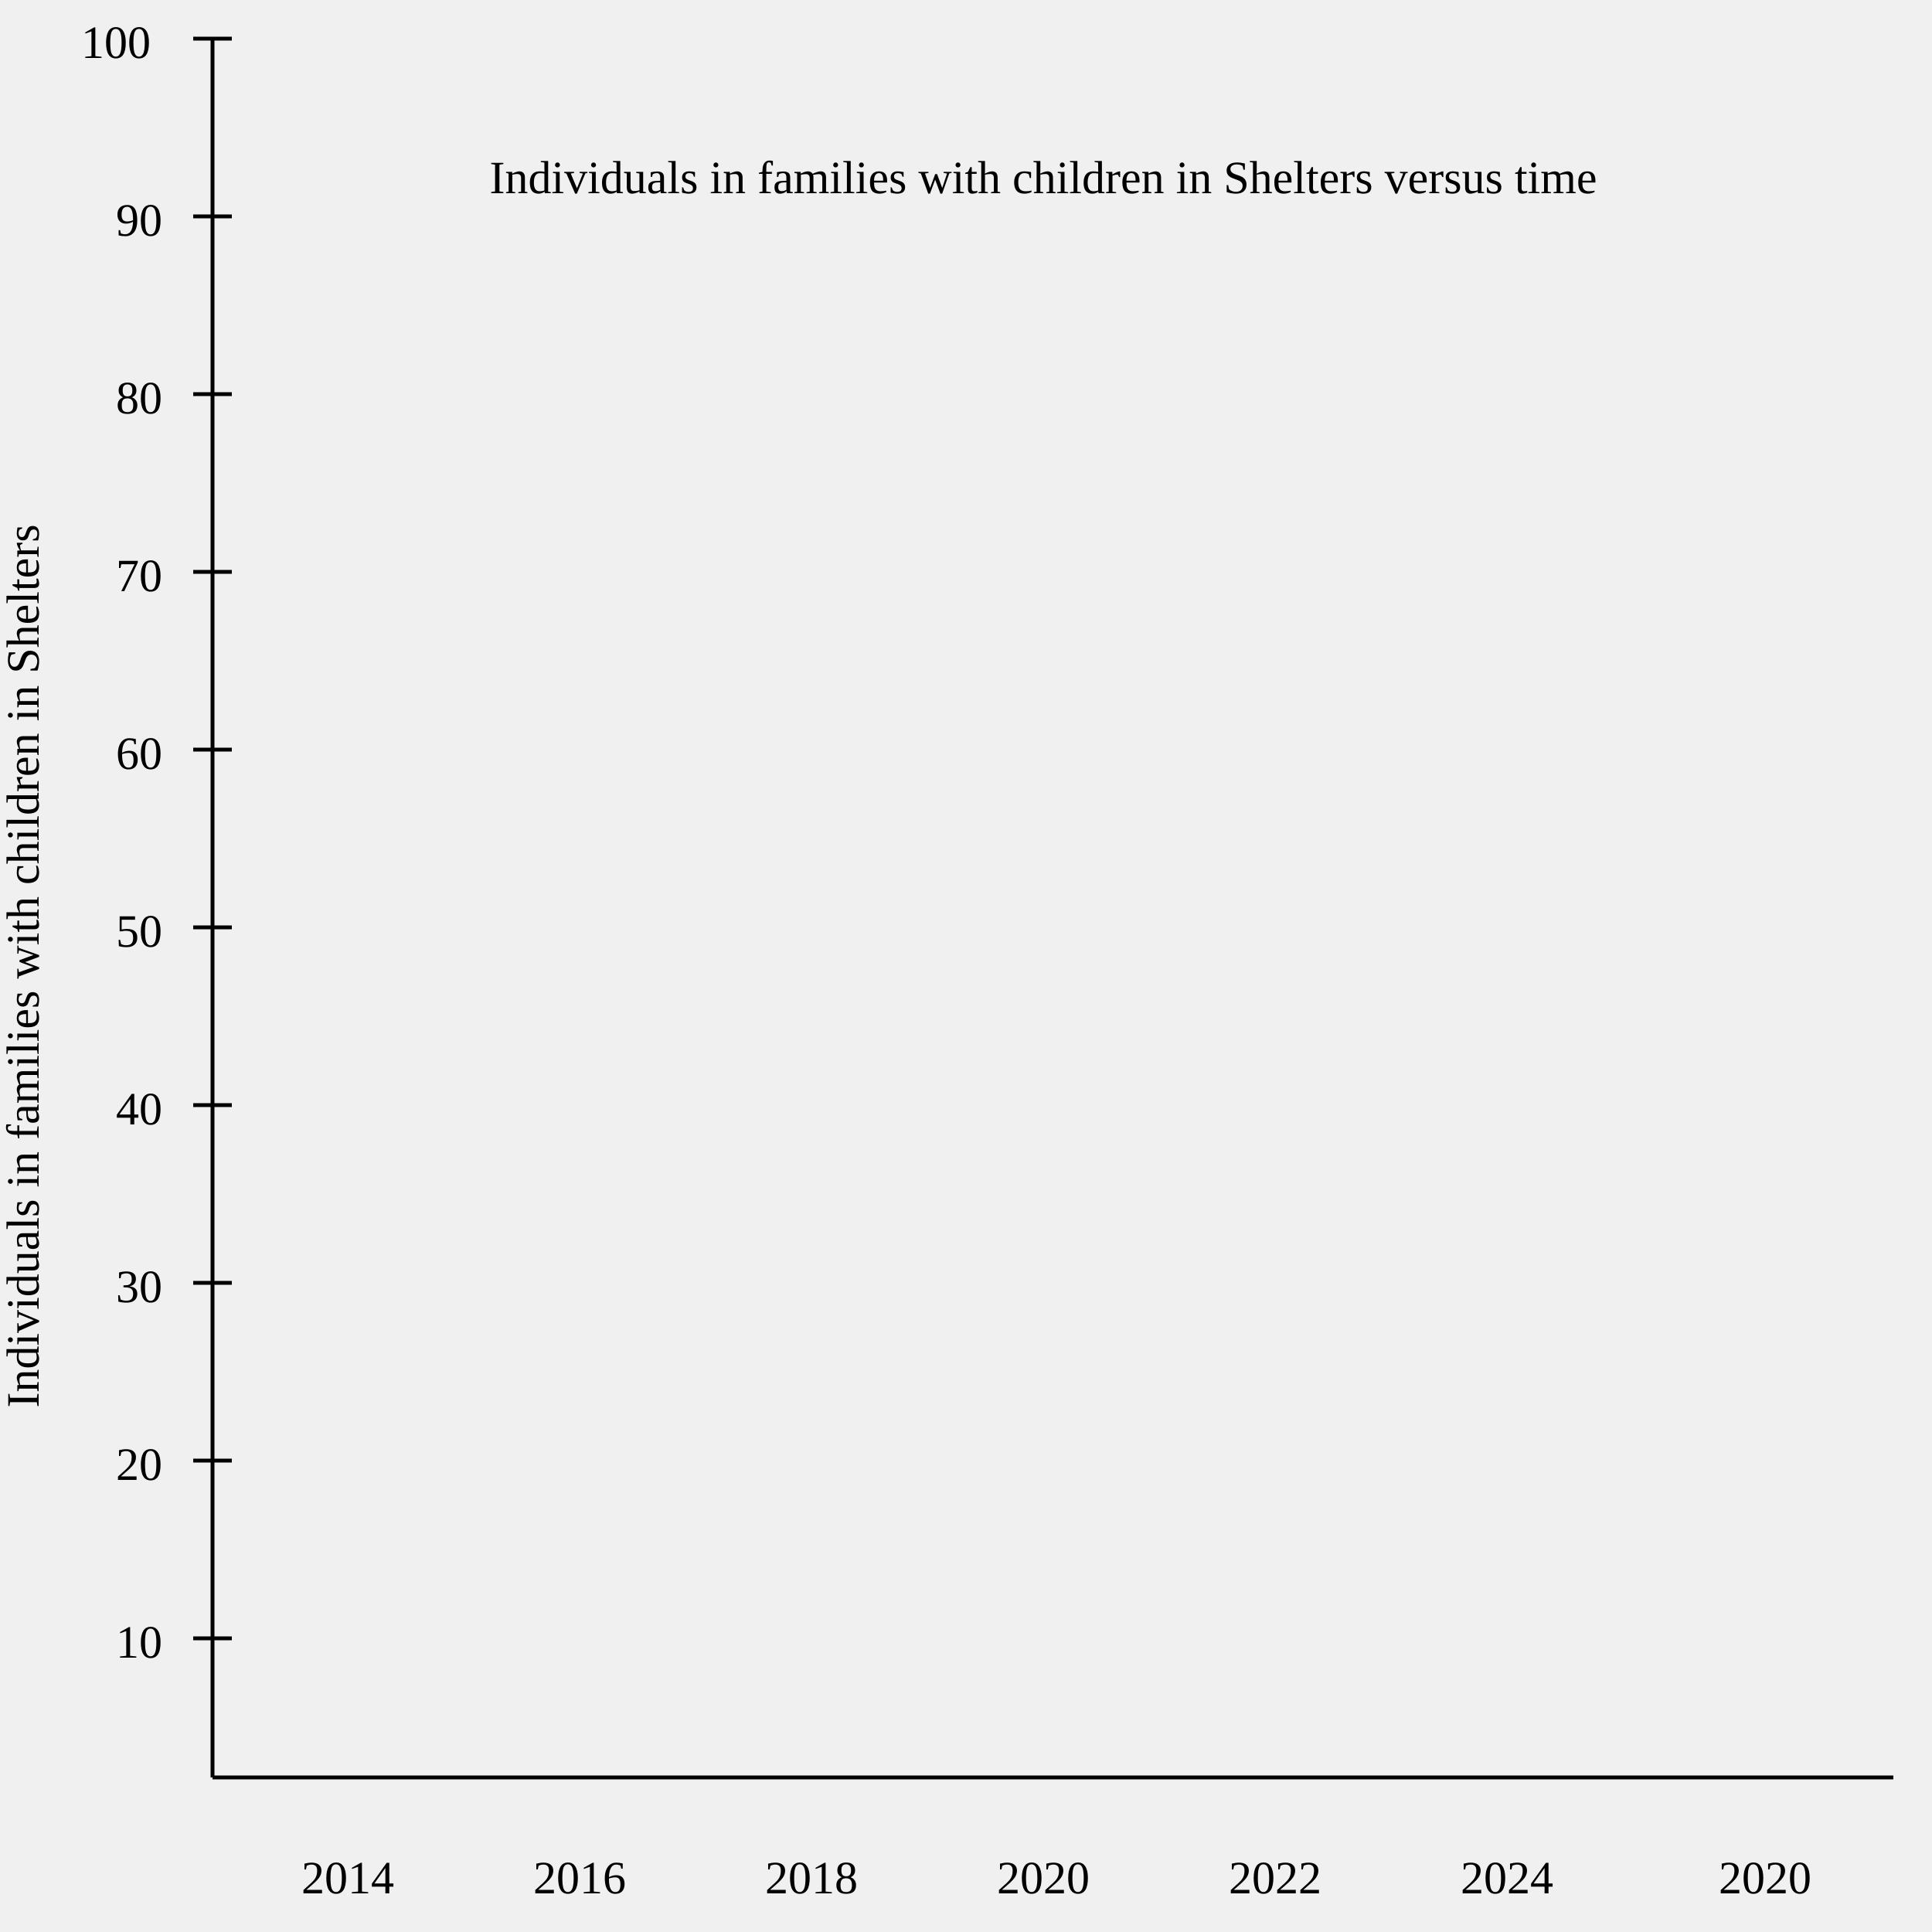
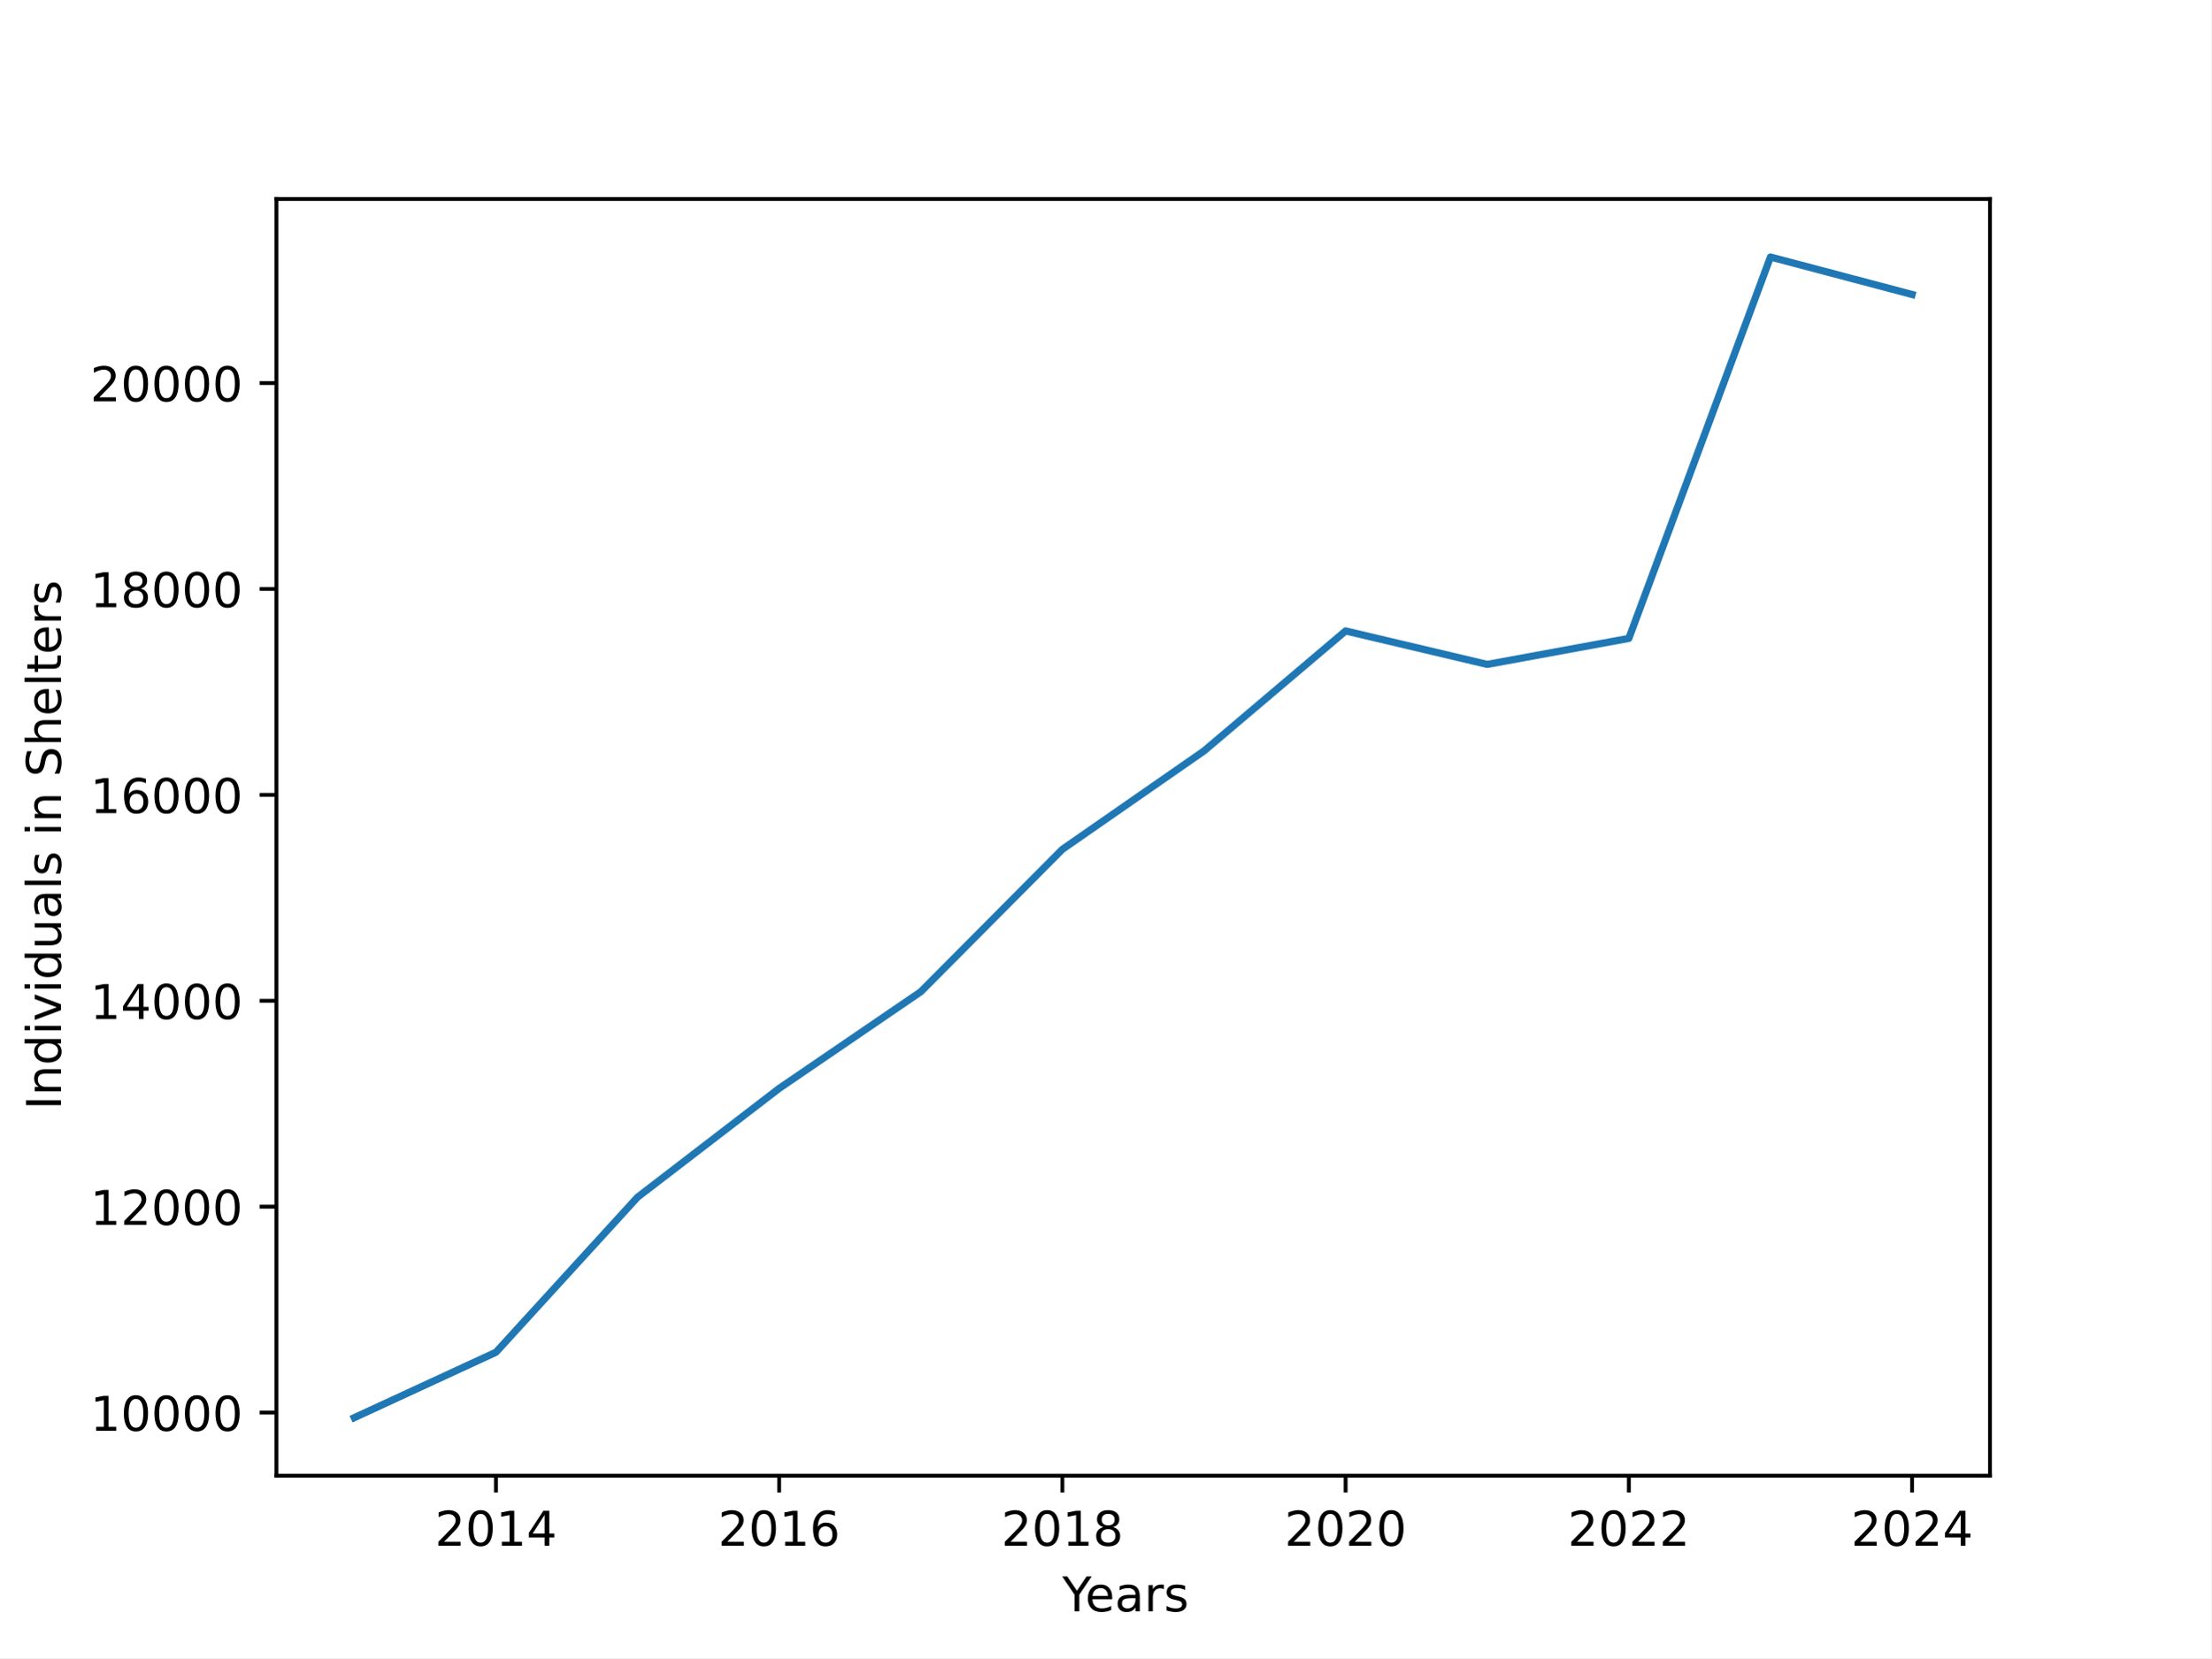
- <svg xmlns="http://www.w3.org/2000/svg" viewBox="-30 0 500 500" width="500" height="500">
-   <text x="240" y="50" text-anchor="middle">Individuals in families with children in Shelters versus time</text>
-   <text x="60" y="490" text-anchor="middle">2014</text>
-   <text x="120" y="490" text-anchor="middle">2016</text>
-   <text x="180" y="490" text-anchor="middle">2018</text>
-   <text x="240" y="490" text-anchor="middle">2020</text>
-   <text x="300" y="490" text-anchor="middle">2022</text>
-   <text x="360" y="490" text-anchor="middle">2024</text>
-   <text x="426.792" y="490" text-anchor="middle">2020</text>
-   <text alignment-baseline="middle" text-anchor="middle" transform="translate(-20,250) rotate(270)">Individuals in families with children in Shelters</text>
-   <line x1="25" y1="460" x2="25" y2="10" style="stroke:black" />
-   <line x1="25" y1="460" x2="460" y2="460" style="stroke:black" />
-   <line x1="20" x2="30" y1="56" y2="56" style="stroke:black" />
-   <text x="0" y="61">90</text>
-   <line x1="20" x2="30" y1="102" y2="102" style="stroke:black" />
-   <text x="0" y="107">80</text>
-   <line x1="20" x2="30" y1="148" y2="148" style="stroke:black" />
-   <text x="0" y="153">70</text>
-   <line x1="20" x2="30" y1="194" y2="194" style="stroke:black" />
-   <text x="0" y="199">60</text>
-   <line x1="20" x2="30" y1="240" y2="240" style="stroke:black" />
-   <text x="0" y="245">50</text>
-   <line x1="20" x2="30" y1="286" y2="286" style="stroke:black" />
-   <text x="0" y="291">40</text>
-   <line x1="20" x2="30" y1="332" y2="332" style="stroke:black" />
-   <text x="0" y="337">30</text>
-   <line x1="20" x2="30" y1="378" y2="378" style="stroke:black" />
-   <text x="0" y="383">20</text>
-   <line x1="20" x2="30" y1="424" y2="424" style="stroke:black" />
-   <text x="0" y="429">10</text>
-   <line x1="20" x2="30" y1="10" y2="10" style="stroke:black" />
-   <text x="-9" y="15">100</text>
+ <svg xmlns="http://www.w3.org/2000/svg" xmlns:xlink="http://www.w3.org/1999/xlink" height="345.6pt" version="1.1" viewBox="0 0 460.8 345.6" width="460.8pt">
+   <defs>
+     <style type="text/css">*{stroke-linecap:butt;stroke-linejoin:round;}</style>
+   </defs>
+   <g id="figure_1">
+     <g id="patch_1">
+       <path d="M 0 345.6  L 460.8 345.6  L 460.8 0  L 0 0  z " style="fill:#ffffff;" />
+     </g>
+     <g id="axes_1">
+       <g id="patch_2">
+         <path d="M 57.6 307.584  L 414.72 307.584  L 414.72 41.472  L 57.6 41.472  z " style="fill:#ffffff;" />
+       </g>
+       <g id="matplotlib.axis_1">
+         <g id="xtick_1">
+           <g id="line2d_1">
+             <defs>
+               <path d="M 0 0  L 0 3.5  " id="ma21c5edbae" style="stroke:#000000;stroke-width:0.8;" />
+             </defs>
+             <g>
+               <use style="stroke:#000000;stroke-width:0.8;" x="103.347" xlink:href="#ma21c5edbae" y="307.584" />
+             </g>
+           </g>
+           <g id="text_1">
+             <g transform="translate(90.62178 322.1824)scale(0.1 -0.1)">
+               <defs>
+                 <path d="M 19.188 8.297  L 53.609 8.297  L 53.609 0  L 7.328 0  L 7.328 8.297  Q 12.938 14.109 22.625 23.891  Q 32.328 33.688 34.812 36.531  Q 39.547 41.844 41.422 45.531  Q 43.312 49.219 43.312 52.781  Q 43.312 58.594 39.234 62.25  Q 35.156 65.922 28.609 65.922  Q 23.969 65.922 18.812 64.312  Q 13.672 62.703 7.812 59.422  L 7.812 69.391  Q 13.766 71.781 18.938 73  Q 24.125 74.219 28.422 74.219  Q 39.75 74.219 46.484 68.547  Q 53.219 62.891 53.219 53.422  Q 53.219 48.922 51.531 44.891  Q 49.859 40.875 45.406 35.406  Q 44.188 33.984 37.641 27.219  Q 31.109 20.453 19.188 8.297  z " id="DejaVuSans-50" />
+                 <path d="M 31.781 66.406  Q 24.172 66.406 20.328 58.906  Q 16.5 51.422 16.5 36.375  Q 16.5 21.391 20.328 13.891  Q 24.172 6.391 31.781 6.391  Q 39.453 6.391 43.281 13.891  Q 47.125 21.391 47.125 36.375  Q 47.125 51.422 43.281 58.906  Q 39.453 66.406 31.781 66.406  z M 31.781 74.219  Q 44.047 74.219 50.516 64.516  Q 56.984 54.828 56.984 36.375  Q 56.984 17.969 50.516 8.266  Q 44.047 -1.422 31.781 -1.422  Q 19.531 -1.422 13.062 8.266  Q 6.594 17.969 6.594 36.375  Q 6.594 54.828 13.062 64.516  Q 19.531 74.219 31.781 74.219  z " id="DejaVuSans-48" />
+                 <path d="M 12.406 8.297  L 28.516 8.297  L 28.516 63.922  L 10.984 60.406  L 10.984 69.391  L 28.422 72.906  L 38.281 72.906  L 38.281 8.297  L 54.391 8.297  L 54.391 0  L 12.406 0  z " id="DejaVuSans-49" />
+                 <path d="M 37.797 64.312  L 12.891 25.391  L 37.797 25.391  z M 35.203 72.906  L 47.609 72.906  L 47.609 25.391  L 58.016 25.391  L 58.016 17.188  L 47.609 17.188  L 47.609 0  L 37.797 0  L 37.797 17.188  L 4.891 17.188  L 4.891 26.703  z " id="DejaVuSans-52" />
+               </defs>
+               <use xlink:href="#DejaVuSans-50" />
+               <use x="63.623" xlink:href="#DejaVuSans-48" />
+               <use x="127.246" xlink:href="#DejaVuSans-49" />
+               <use x="190.869" xlink:href="#DejaVuSans-52" />
+             </g>
+           </g>
+         </g>
+         <g id="xtick_2">
+           <g id="line2d_2">
+             <g>
+               <use style="stroke:#000000;stroke-width:0.8;" x="162.375" xlink:href="#ma21c5edbae" y="307.584" />
+             </g>
+           </g>
+           <g id="text_2">
+             <g transform="translate(149.6499 322.1824)scale(0.1 -0.1)">
+               <defs>
+                 <path d="M 33.016 40.375  Q 26.375 40.375 22.484 35.828  Q 18.609 31.297 18.609 23.391  Q 18.609 15.531 22.484 10.953  Q 26.375 6.391 33.016 6.391  Q 39.656 6.391 43.531 10.953  Q 47.406 15.531 47.406 23.391  Q 47.406 31.297 43.531 35.828  Q 39.656 40.375 33.016 40.375  z M 52.594 71.297  L 52.594 62.312  Q 48.875 64.062 45.094 64.984  Q 41.312 65.922 37.594 65.922  Q 27.828 65.922 22.672 59.328  Q 17.531 52.734 16.797 39.406  Q 19.672 43.656 24.016 45.922  Q 28.375 48.188 33.594 48.188  Q 44.578 48.188 50.953 41.516  Q 57.328 34.859 57.328 23.391  Q 57.328 12.156 50.688 5.359  Q 44.047 -1.422 33.016 -1.422  Q 20.359 -1.422 13.672 8.266  Q 6.984 17.969 6.984 36.375  Q 6.984 53.656 15.188 63.938  Q 23.391 74.219 37.203 74.219  Q 40.922 74.219 44.703 73.484  Q 48.484 72.75 52.594 71.297  z " id="DejaVuSans-54" />
+               </defs>
+               <use xlink:href="#DejaVuSans-50" />
+               <use x="63.623" xlink:href="#DejaVuSans-48" />
+               <use x="127.246" xlink:href="#DejaVuSans-49" />
+               <use x="190.869" xlink:href="#DejaVuSans-54" />
+             </g>
+           </g>
+         </g>
+         <g id="xtick_3">
+           <g id="line2d_3">
+             <g>
+               <use style="stroke:#000000;stroke-width:0.8;" x="221.403" xlink:href="#ma21c5edbae" y="307.584" />
+             </g>
+           </g>
+           <g id="text_3">
+             <g transform="translate(208.678 322.1824)scale(0.1 -0.1)">
+               <defs>
+                 <path d="M 31.781 34.625  Q 24.75 34.625 20.719 30.859  Q 16.703 27.094 16.703 20.516  Q 16.703 13.922 20.719 10.156  Q 24.75 6.391 31.781 6.391  Q 38.812 6.391 42.859 10.172  Q 46.922 13.969 46.922 20.516  Q 46.922 27.094 42.891 30.859  Q 38.875 34.625 31.781 34.625  z M 21.922 38.812  Q 15.578 40.375 12.031 44.719  Q 8.5 49.078 8.5 55.328  Q 8.5 64.062 14.719 69.141  Q 20.953 74.219 31.781 74.219  Q 42.672 74.219 48.875 69.141  Q 55.078 64.062 55.078 55.328  Q 55.078 49.078 51.531 44.719  Q 48 40.375 41.703 38.812  Q 48.828 37.156 52.797 32.312  Q 56.781 27.484 56.781 20.516  Q 56.781 9.906 50.312 4.234  Q 43.844 -1.422 31.781 -1.422  Q 19.734 -1.422 13.25 4.234  Q 6.781 9.906 6.781 20.516  Q 6.781 27.484 10.781 32.312  Q 14.797 37.156 21.922 38.812  z M 18.312 54.391  Q 18.312 48.734 21.844 45.562  Q 25.391 42.391 31.781 42.391  Q 38.141 42.391 41.719 45.562  Q 45.312 48.734 45.312 54.391  Q 45.312 60.062 41.719 63.234  Q 38.141 66.406 31.781 66.406  Q 25.391 66.406 21.844 63.234  Q 18.312 60.062 18.312 54.391  z " id="DejaVuSans-56" />
+               </defs>
+               <use xlink:href="#DejaVuSans-50" />
+               <use x="63.623" xlink:href="#DejaVuSans-48" />
+               <use x="127.246" xlink:href="#DejaVuSans-49" />
+               <use x="190.869" xlink:href="#DejaVuSans-56" />
+             </g>
+           </g>
+         </g>
+         <g id="xtick_4">
+           <g id="line2d_4">
+             <g>
+               <use style="stroke:#000000;stroke-width:0.8;" x="280.431" xlink:href="#ma21c5edbae" y="307.584" />
+             </g>
+           </g>
+           <g id="text_4">
+             <g transform="translate(267.7061 322.1824)scale(0.1 -0.1)">
+               <use xlink:href="#DejaVuSans-50" />
+               <use x="63.623" xlink:href="#DejaVuSans-48" />
+               <use x="127.246" xlink:href="#DejaVuSans-50" />
+               <use x="190.869" xlink:href="#DejaVuSans-48" />
+             </g>
+           </g>
+         </g>
+         <g id="xtick_5">
+           <g id="line2d_5">
+             <g>
+               <use style="stroke:#000000;stroke-width:0.8;" x="339.459" xlink:href="#ma21c5edbae" y="307.584" />
+             </g>
+           </g>
+           <g id="text_5">
+             <g transform="translate(326.7342 322.1824)scale(0.1 -0.1)">
+               <use xlink:href="#DejaVuSans-50" />
+               <use x="63.623" xlink:href="#DejaVuSans-48" />
+               <use x="127.246" xlink:href="#DejaVuSans-50" />
+               <use x="190.869" xlink:href="#DejaVuSans-50" />
+             </g>
+           </g>
+         </g>
+         <g id="xtick_6">
+           <g id="line2d_6">
+             <g>
+               <use style="stroke:#000000;stroke-width:0.8;" x="398.487" xlink:href="#ma21c5edbae" y="307.584" />
+             </g>
+           </g>
+           <g id="text_6">
+             <g transform="translate(385.7623 322.1824)scale(0.1 -0.1)">
+               <use xlink:href="#DejaVuSans-50" />
+               <use x="63.623" xlink:href="#DejaVuSans-48" />
+               <use x="127.246" xlink:href="#DejaVuSans-50" />
+               <use x="190.869" xlink:href="#DejaVuSans-52" />
+             </g>
+           </g>
+         </g>
+         <g id="text_7">
+           <g transform="translate(221.3787 335.8606)scale(0.1 -0.1)">
+             <defs>
+               <path d="M -0.203 72.906  L 10.406 72.906  L 30.609 42.922  L 50.688 72.906  L 61.281 72.906  L 35.5 34.719  L 35.5 0  L 25.594 0  L 25.594 34.719  z " id="DejaVuSans-89" />
+               <path d="M 56.203 29.594  L 56.203 25.203  L 14.891 25.203  Q 15.484 15.922 20.484 11.062  Q 25.484 6.203 34.422 6.203  Q 39.594 6.203 44.453 7.469  Q 49.312 8.734 54.109 11.281  L 54.109 2.781  Q 49.266 0.734 44.188 -0.344  Q 39.109 -1.422 33.891 -1.422  Q 20.797 -1.422 13.156 6.188  Q 5.516 13.812 5.516 26.812  Q 5.516 40.234 12.766 48.109  Q 20.016 56 32.328 56  Q 43.359 56 49.781 48.891  Q 56.203 41.797 56.203 29.594  z M 47.219 32.234  Q 47.125 39.594 43.094 43.984  Q 39.062 48.391 32.422 48.391  Q 24.906 48.391 20.391 44.141  Q 15.875 39.891 15.188 32.172  z " id="DejaVuSans-101" />
+               <path d="M 34.281 27.484  Q 23.391 27.484 19.188 25  Q 14.984 22.516 14.984 16.5  Q 14.984 11.719 18.141 8.906  Q 21.297 6.109 26.703 6.109  Q 34.188 6.109 38.703 11.406  Q 43.219 16.703 43.219 25.484  L 43.219 27.484  z M 52.203 31.203  L 52.203 0  L 43.219 0  L 43.219 8.297  Q 40.141 3.328 35.547 0.953  Q 30.953 -1.422 24.312 -1.422  Q 15.922 -1.422 10.953 3.297  Q 6 8.016 6 15.922  Q 6 25.141 12.172 29.828  Q 18.359 34.516 30.609 34.516  L 43.219 34.516  L 43.219 35.406  Q 43.219 41.609 39.141 45  Q 35.062 48.391 27.688 48.391  Q 23 48.391 18.547 47.266  Q 14.109 46.141 10.016 43.891  L 10.016 52.203  Q 14.938 54.109 19.578 55.047  Q 24.219 56 28.609 56  Q 40.484 56 46.344 49.844  Q 52.203 43.703 52.203 31.203  z " id="DejaVuSans-97" />
+               <path d="M 41.109 46.297  Q 39.594 47.172 37.812 47.578  Q 36.031 48 33.891 48  Q 26.266 48 22.188 43.047  Q 18.109 38.094 18.109 28.812  L 18.109 0  L 9.078 0  L 9.078 54.688  L 18.109 54.688  L 18.109 46.188  Q 20.953 51.172 25.484 53.578  Q 30.031 56 36.531 56  Q 37.453 56 38.578 55.875  Q 39.703 55.766 41.062 55.516  z " id="DejaVuSans-114" />
+               <path d="M 44.281 53.078  L 44.281 44.578  Q 40.484 46.531 36.375 47.5  Q 32.281 48.484 27.875 48.484  Q 21.188 48.484 17.844 46.438  Q 14.5 44.391 14.5 40.281  Q 14.5 37.156 16.891 35.375  Q 19.281 33.594 26.516 31.984  L 29.594 31.297  Q 39.156 29.25 43.188 25.516  Q 47.219 21.781 47.219 15.094  Q 47.219 7.469 41.188 3.016  Q 35.156 -1.422 24.609 -1.422  Q 20.219 -1.422 15.453 -0.562  Q 10.688 0.297 5.422 2  L 5.422 11.281  Q 10.406 8.688 15.234 7.391  Q 20.062 6.109 24.812 6.109  Q 31.156 6.109 34.562 8.281  Q 37.984 10.453 37.984 14.406  Q 37.984 18.062 35.516 20.016  Q 33.062 21.969 24.703 23.781  L 21.578 24.516  Q 13.234 26.266 9.516 29.906  Q 5.812 33.547 5.812 39.891  Q 5.812 47.609 11.281 51.797  Q 16.75 56 26.812 56  Q 31.781 56 36.172 55.266  Q 40.578 54.547 44.281 53.078  z " id="DejaVuSans-115" />
+               <path id="DejaVuSans-32" />
+             </defs>
+             <use xlink:href="#DejaVuSans-89" />
+             <use x="47.834" xlink:href="#DejaVuSans-101" />
+             <use x="109.357" xlink:href="#DejaVuSans-97" />
+             <use x="170.637" xlink:href="#DejaVuSans-114" />
+             <use x="211.75" xlink:href="#DejaVuSans-115" />
+             <use x="263.85" xlink:href="#DejaVuSans-32" />
+           </g>
+         </g>
+       </g>
+       <g id="matplotlib.axis_2">
+         <g id="ytick_1">
+           <g id="line2d_7">
+             <defs>
+               <path d="M 0 0  L -3.5 0  " id="m48e6712448" style="stroke:#000000;stroke-width:0.8;" />
+             </defs>
+             <g>
+               <use style="stroke:#000000;stroke-width:0.8;" x="57.6" xlink:href="#m48e6712448" y="294.43" />
+             </g>
+           </g>
+           <g id="text_8">
+             <g transform="translate(18.7875 298.2293)scale(0.1 -0.1)">
+               <use xlink:href="#DejaVuSans-49" />
+               <use x="63.623" xlink:href="#DejaVuSans-48" />
+               <use x="127.246" xlink:href="#DejaVuSans-48" />
+               <use x="190.869" xlink:href="#DejaVuSans-48" />
+               <use x="254.492" xlink:href="#DejaVuSans-48" />
+             </g>
+           </g>
+         </g>
+         <g id="ytick_2">
+           <g id="line2d_8">
+             <g>
+               <use style="stroke:#000000;stroke-width:0.8;" x="57.6" xlink:href="#m48e6712448" y="251.511" />
+             </g>
+           </g>
+           <g id="text_9">
+             <g transform="translate(18.7875 255.3105)scale(0.1 -0.1)">
+               <use xlink:href="#DejaVuSans-49" />
+               <use x="63.623" xlink:href="#DejaVuSans-50" />
+               <use x="127.246" xlink:href="#DejaVuSans-48" />
+               <use x="190.869" xlink:href="#DejaVuSans-48" />
+               <use x="254.492" xlink:href="#DejaVuSans-48" />
+             </g>
+           </g>
+         </g>
+         <g id="ytick_3">
+           <g id="line2d_9">
+             <g>
+               <use style="stroke:#000000;stroke-width:0.8;" x="57.6" xlink:href="#m48e6712448" y="208.593" />
+             </g>
+           </g>
+           <g id="text_10">
+             <g transform="translate(18.7875 212.3918)scale(0.1 -0.1)">
+               <use xlink:href="#DejaVuSans-49" />
+               <use x="63.623" xlink:href="#DejaVuSans-52" />
+               <use x="127.246" xlink:href="#DejaVuSans-48" />
+               <use x="190.869" xlink:href="#DejaVuSans-48" />
+               <use x="254.492" xlink:href="#DejaVuSans-48" />
+             </g>
+           </g>
+         </g>
+         <g id="ytick_4">
+           <g id="line2d_10">
+             <g>
+               <use style="stroke:#000000;stroke-width:0.8;" x="57.6" xlink:href="#m48e6712448" y="165.674" />
+             </g>
+           </g>
+           <g id="text_11">
+             <g transform="translate(18.7875 169.4731)scale(0.1 -0.1)">
+               <use xlink:href="#DejaVuSans-49" />
+               <use x="63.623" xlink:href="#DejaVuSans-54" />
+               <use x="127.246" xlink:href="#DejaVuSans-48" />
+               <use x="190.869" xlink:href="#DejaVuSans-48" />
+               <use x="254.492" xlink:href="#DejaVuSans-48" />
+             </g>
+           </g>
+         </g>
+         <g id="ytick_5">
+           <g id="line2d_11">
+             <g>
+               <use style="stroke:#000000;stroke-width:0.8;" x="57.6" xlink:href="#m48e6712448" y="122.755" />
+             </g>
+           </g>
+           <g id="text_12">
+             <g transform="translate(18.7875 126.5544)scale(0.1 -0.1)">
+               <use xlink:href="#DejaVuSans-49" />
+               <use x="63.623" xlink:href="#DejaVuSans-56" />
+               <use x="127.246" xlink:href="#DejaVuSans-48" />
+               <use x="190.869" xlink:href="#DejaVuSans-48" />
+               <use x="254.492" xlink:href="#DejaVuSans-48" />
+             </g>
+           </g>
+         </g>
+         <g id="ytick_6">
+           <g id="line2d_12">
+             <g>
+               <use style="stroke:#000000;stroke-width:0.8;" x="57.6" xlink:href="#m48e6712448" y="79.836" />
+             </g>
+           </g>
+           <g id="text_13">
+             <g transform="translate(18.7875 83.63563)scale(0.1 -0.1)">
+               <use xlink:href="#DejaVuSans-50" />
+               <use x="63.623" xlink:href="#DejaVuSans-48" />
+               <use x="127.246" xlink:href="#DejaVuSans-48" />
+               <use x="190.869" xlink:href="#DejaVuSans-48" />
+               <use x="254.492" xlink:href="#DejaVuSans-48" />
+             </g>
+           </g>
+         </g>
+         <g id="text_14">
+           <g transform="translate(12.70781 231.3147)rotate(-90)scale(0.1 -0.1)">
+             <defs>
+               <path d="M 9.812 72.906  L 19.672 72.906  L 19.672 0  L 9.812 0  z " id="DejaVuSans-73" />
+               <path d="M 54.891 33.016  L 54.891 0  L 45.906 0  L 45.906 32.719  Q 45.906 40.484 42.875 44.328  Q 39.844 48.188 33.797 48.188  Q 26.516 48.188 22.312 43.547  Q 18.109 38.922 18.109 30.906  L 18.109 0  L 9.078 0  L 9.078 54.688  L 18.109 54.688  L 18.109 46.188  Q 21.344 51.125 25.703 53.562  Q 30.078 56 35.797 56  Q 45.219 56 50.047 50.172  Q 54.891 44.344 54.891 33.016  z " id="DejaVuSans-110" />
+               <path d="M 45.406 46.391  L 45.406 75.984  L 54.391 75.984  L 54.391 0  L 45.406 0  L 45.406 8.203  Q 42.578 3.328 38.25 0.953  Q 33.938 -1.422 27.875 -1.422  Q 17.969 -1.422 11.734 6.484  Q 5.516 14.406 5.516 27.297  Q 5.516 40.188 11.734 48.094  Q 17.969 56 27.875 56  Q 33.938 56 38.25 53.625  Q 42.578 51.266 45.406 46.391  z M 14.797 27.297  Q 14.797 17.391 18.875 11.75  Q 22.953 6.109 30.078 6.109  Q 37.203 6.109 41.297 11.75  Q 45.406 17.391 45.406 27.297  Q 45.406 37.203 41.297 42.844  Q 37.203 48.484 30.078 48.484  Q 22.953 48.484 18.875 42.844  Q 14.797 37.203 14.797 27.297  z " id="DejaVuSans-100" />
+               <path d="M 9.422 54.688  L 18.406 54.688  L 18.406 0  L 9.422 0  z M 9.422 75.984  L 18.406 75.984  L 18.406 64.594  L 9.422 64.594  z " id="DejaVuSans-105" />
+               <path d="M 2.984 54.688  L 12.5 54.688  L 29.594 8.797  L 46.688 54.688  L 56.203 54.688  L 35.688 0  L 23.484 0  z " id="DejaVuSans-118" />
+               <path d="M 8.5 21.578  L 8.5 54.688  L 17.484 54.688  L 17.484 21.922  Q 17.484 14.156 20.5 10.266  Q 23.531 6.391 29.594 6.391  Q 36.859 6.391 41.078 11.031  Q 45.312 15.672 45.312 23.688  L 45.312 54.688  L 54.297 54.688  L 54.297 0  L 45.312 0  L 45.312 8.406  Q 42.047 3.422 37.719 1  Q 33.406 -1.422 27.688 -1.422  Q 18.266 -1.422 13.375 4.438  Q 8.5 10.297 8.5 21.578  z M 31.109 56  z " id="DejaVuSans-117" />
+               <path d="M 9.422 75.984  L 18.406 75.984  L 18.406 0  L 9.422 0  z " id="DejaVuSans-108" />
+               <path d="M 53.516 70.516  L 53.516 60.891  Q 47.906 63.578 42.922 64.891  Q 37.938 66.219 33.297 66.219  Q 25.25 66.219 20.875 63.094  Q 16.5 59.969 16.5 54.203  Q 16.5 49.359 19.406 46.891  Q 22.312 44.438 30.422 42.922  L 36.375 41.703  Q 47.406 39.594 52.656 34.297  Q 57.906 29 57.906 20.125  Q 57.906 9.516 50.797 4.047  Q 43.703 -1.422 29.984 -1.422  Q 24.812 -1.422 18.969 -0.25  Q 13.141 0.922 6.891 3.219  L 6.891 13.375  Q 12.891 10.016 18.656 8.297  Q 24.422 6.594 29.984 6.594  Q 38.422 6.594 43.016 9.906  Q 47.609 13.234 47.609 19.391  Q 47.609 24.75 44.312 27.781  Q 41.016 30.812 33.5 32.328  L 27.484 33.5  Q 16.453 35.688 11.516 40.375  Q 6.594 45.062 6.594 53.422  Q 6.594 63.094 13.406 68.656  Q 20.219 74.219 32.172 74.219  Q 37.312 74.219 42.625 73.281  Q 47.953 72.359 53.516 70.516  z " id="DejaVuSans-83" />
+               <path d="M 54.891 33.016  L 54.891 0  L 45.906 0  L 45.906 32.719  Q 45.906 40.484 42.875 44.328  Q 39.844 48.188 33.797 48.188  Q 26.516 48.188 22.312 43.547  Q 18.109 38.922 18.109 30.906  L 18.109 0  L 9.078 0  L 9.078 75.984  L 18.109 75.984  L 18.109 46.188  Q 21.344 51.125 25.703 53.562  Q 30.078 56 35.797 56  Q 45.219 56 50.047 50.172  Q 54.891 44.344 54.891 33.016  z " id="DejaVuSans-104" />
+               <path d="M 18.312 70.219  L 18.312 54.688  L 36.812 54.688  L 36.812 47.703  L 18.312 47.703  L 18.312 18.016  Q 18.312 11.328 20.141 9.422  Q 21.969 7.516 27.594 7.516  L 36.812 7.516  L 36.812 0  L 27.594 0  Q 17.188 0 13.234 3.875  Q 9.281 7.766 9.281 18.016  L 9.281 47.703  L 2.688 47.703  L 2.688 54.688  L 9.281 54.688  L 9.281 70.219  z " id="DejaVuSans-116" />
+             </defs>
+             <use xlink:href="#DejaVuSans-73" />
+             <use x="29.492" xlink:href="#DejaVuSans-110" />
+             <use x="92.871" xlink:href="#DejaVuSans-100" />
+             <use x="156.348" xlink:href="#DejaVuSans-105" />
+             <use x="184.131" xlink:href="#DejaVuSans-118" />
+             <use x="243.311" xlink:href="#DejaVuSans-105" />
+             <use x="271.094" xlink:href="#DejaVuSans-100" />
+             <use x="334.57" xlink:href="#DejaVuSans-117" />
+             <use x="397.949" xlink:href="#DejaVuSans-97" />
+             <use x="459.229" xlink:href="#DejaVuSans-108" />
+             <use x="487.012" xlink:href="#DejaVuSans-115" />
+             <use x="539.111" xlink:href="#DejaVuSans-32" />
+             <use x="570.898" xlink:href="#DejaVuSans-105" />
+             <use x="598.682" xlink:href="#DejaVuSans-110" />
+             <use x="662.061" xlink:href="#DejaVuSans-32" />
+             <use x="693.848" xlink:href="#DejaVuSans-83" />
+             <use x="757.324" xlink:href="#DejaVuSans-104" />
+             <use x="820.703" xlink:href="#DejaVuSans-101" />
+             <use x="882.227" xlink:href="#DejaVuSans-108" />
+             <use x="910.01" xlink:href="#DejaVuSans-116" />
+             <use x="949.219" xlink:href="#DejaVuSans-101" />
+             <use x="1010.742" xlink:href="#DejaVuSans-114" />
+             <use x="1051.855" xlink:href="#DejaVuSans-115" />
+             <use x="1103.955" xlink:href="#DejaVuSans-32" />
+           </g>
+         </g>
+       </g>
+       <g id="line2d_13">
+         <path clip-path="url(#p3a37fccae8)" d="M 73.833 295.488  L 103.347 281.857  L 132.861 249.535  L 162.375 226.859  L 191.889 206.713  L 221.403 177.024  L 250.917 156.519  L 280.431 131.504  L 309.945 138.481  L 339.459 133.058  L 368.973 53.568  L 398.487 61.377  " style="fill:none;stroke:#1f77b4;stroke-linecap:square;stroke-width:1.5;" />
+       </g>
+       <g id="patch_3">
+         <path d="M 57.6 307.584  L 57.6 41.472  " style="fill:none;stroke:#000000;stroke-linecap:square;stroke-linejoin:miter;stroke-width:0.8;" />
+       </g>
+       <g id="patch_4">
+         <path d="M 414.72 307.584  L 414.72 41.472  " style="fill:none;stroke:#000000;stroke-linecap:square;stroke-linejoin:miter;stroke-width:0.8;" />
+       </g>
+       <g id="patch_5">
+         <path d="M 57.6 307.584  L 414.72 307.584  " style="fill:none;stroke:#000000;stroke-linecap:square;stroke-linejoin:miter;stroke-width:0.8;" />
+       </g>
+       <g id="patch_6">
+         <path d="M 57.6 41.472  L 414.72 41.472  " style="fill:none;stroke:#000000;stroke-linecap:square;stroke-linejoin:miter;stroke-width:0.8;" />
+       </g>
+     </g>
+   </g>
+   <defs>
+     <clipPath id="p3a37fccae8">
+       <rect height="266.112" width="357.12" x="57.6" y="41.472" />
+     </clipPath>
+   </defs>
</svg>
